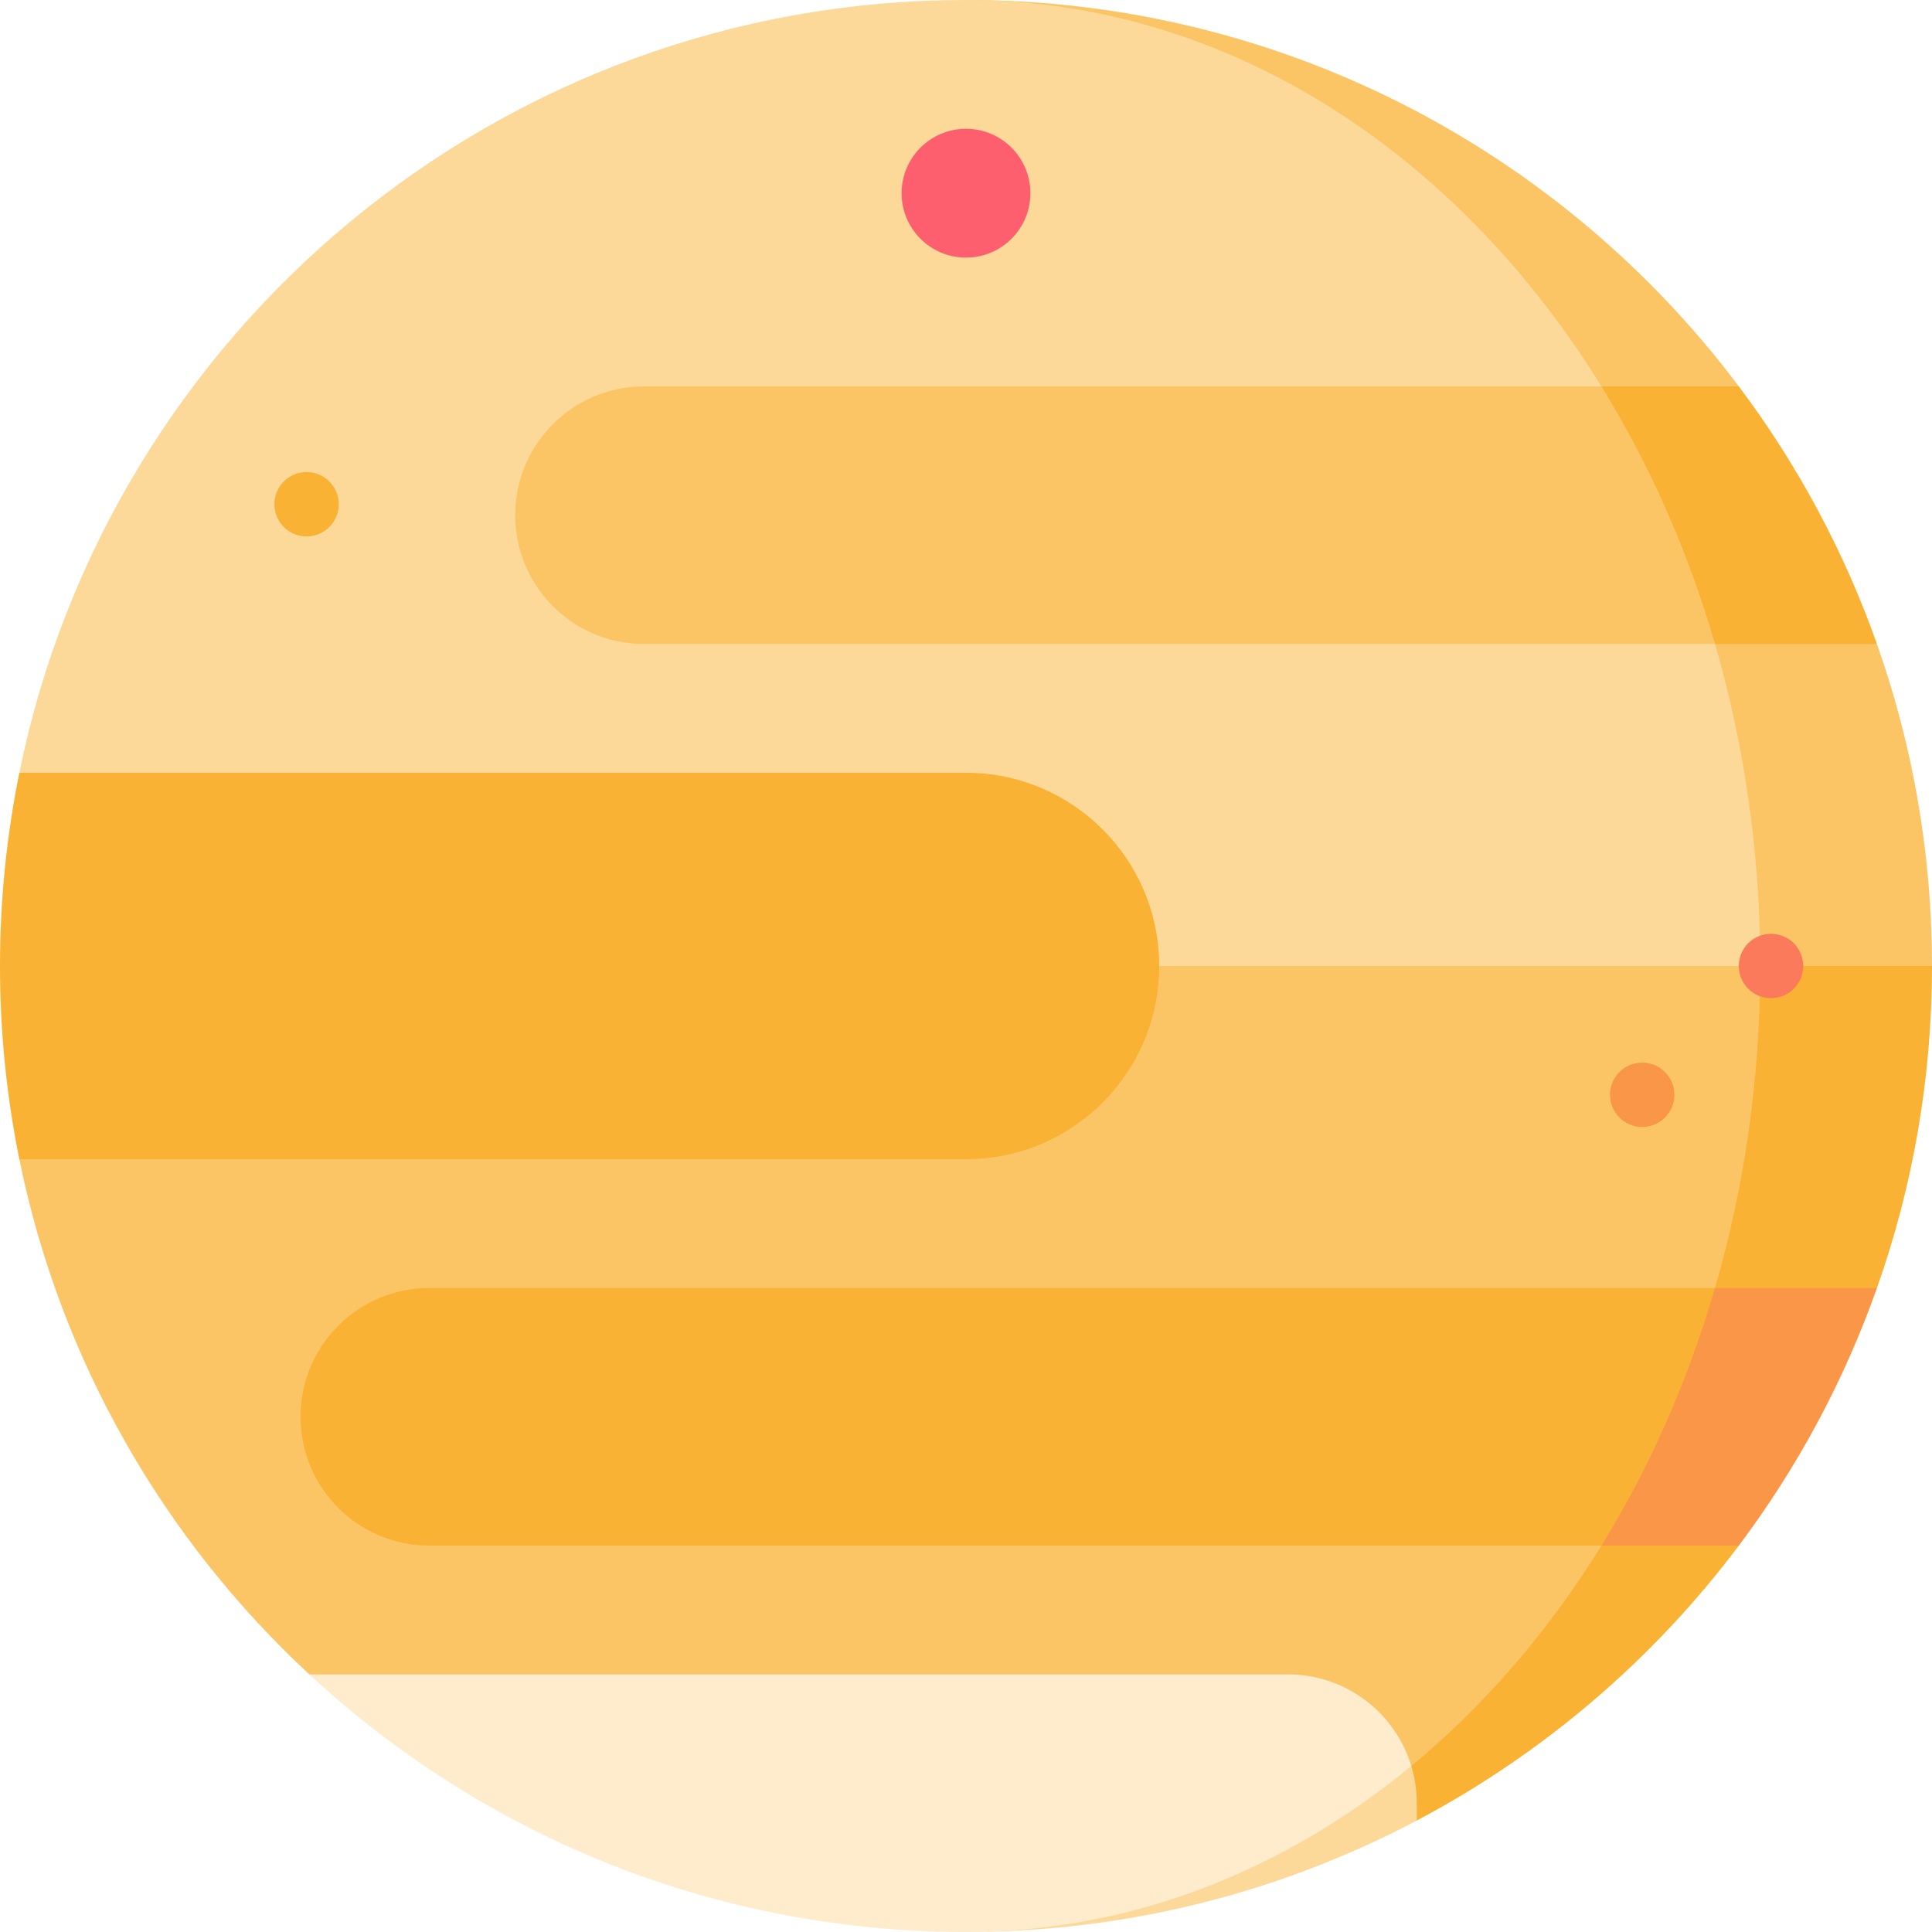
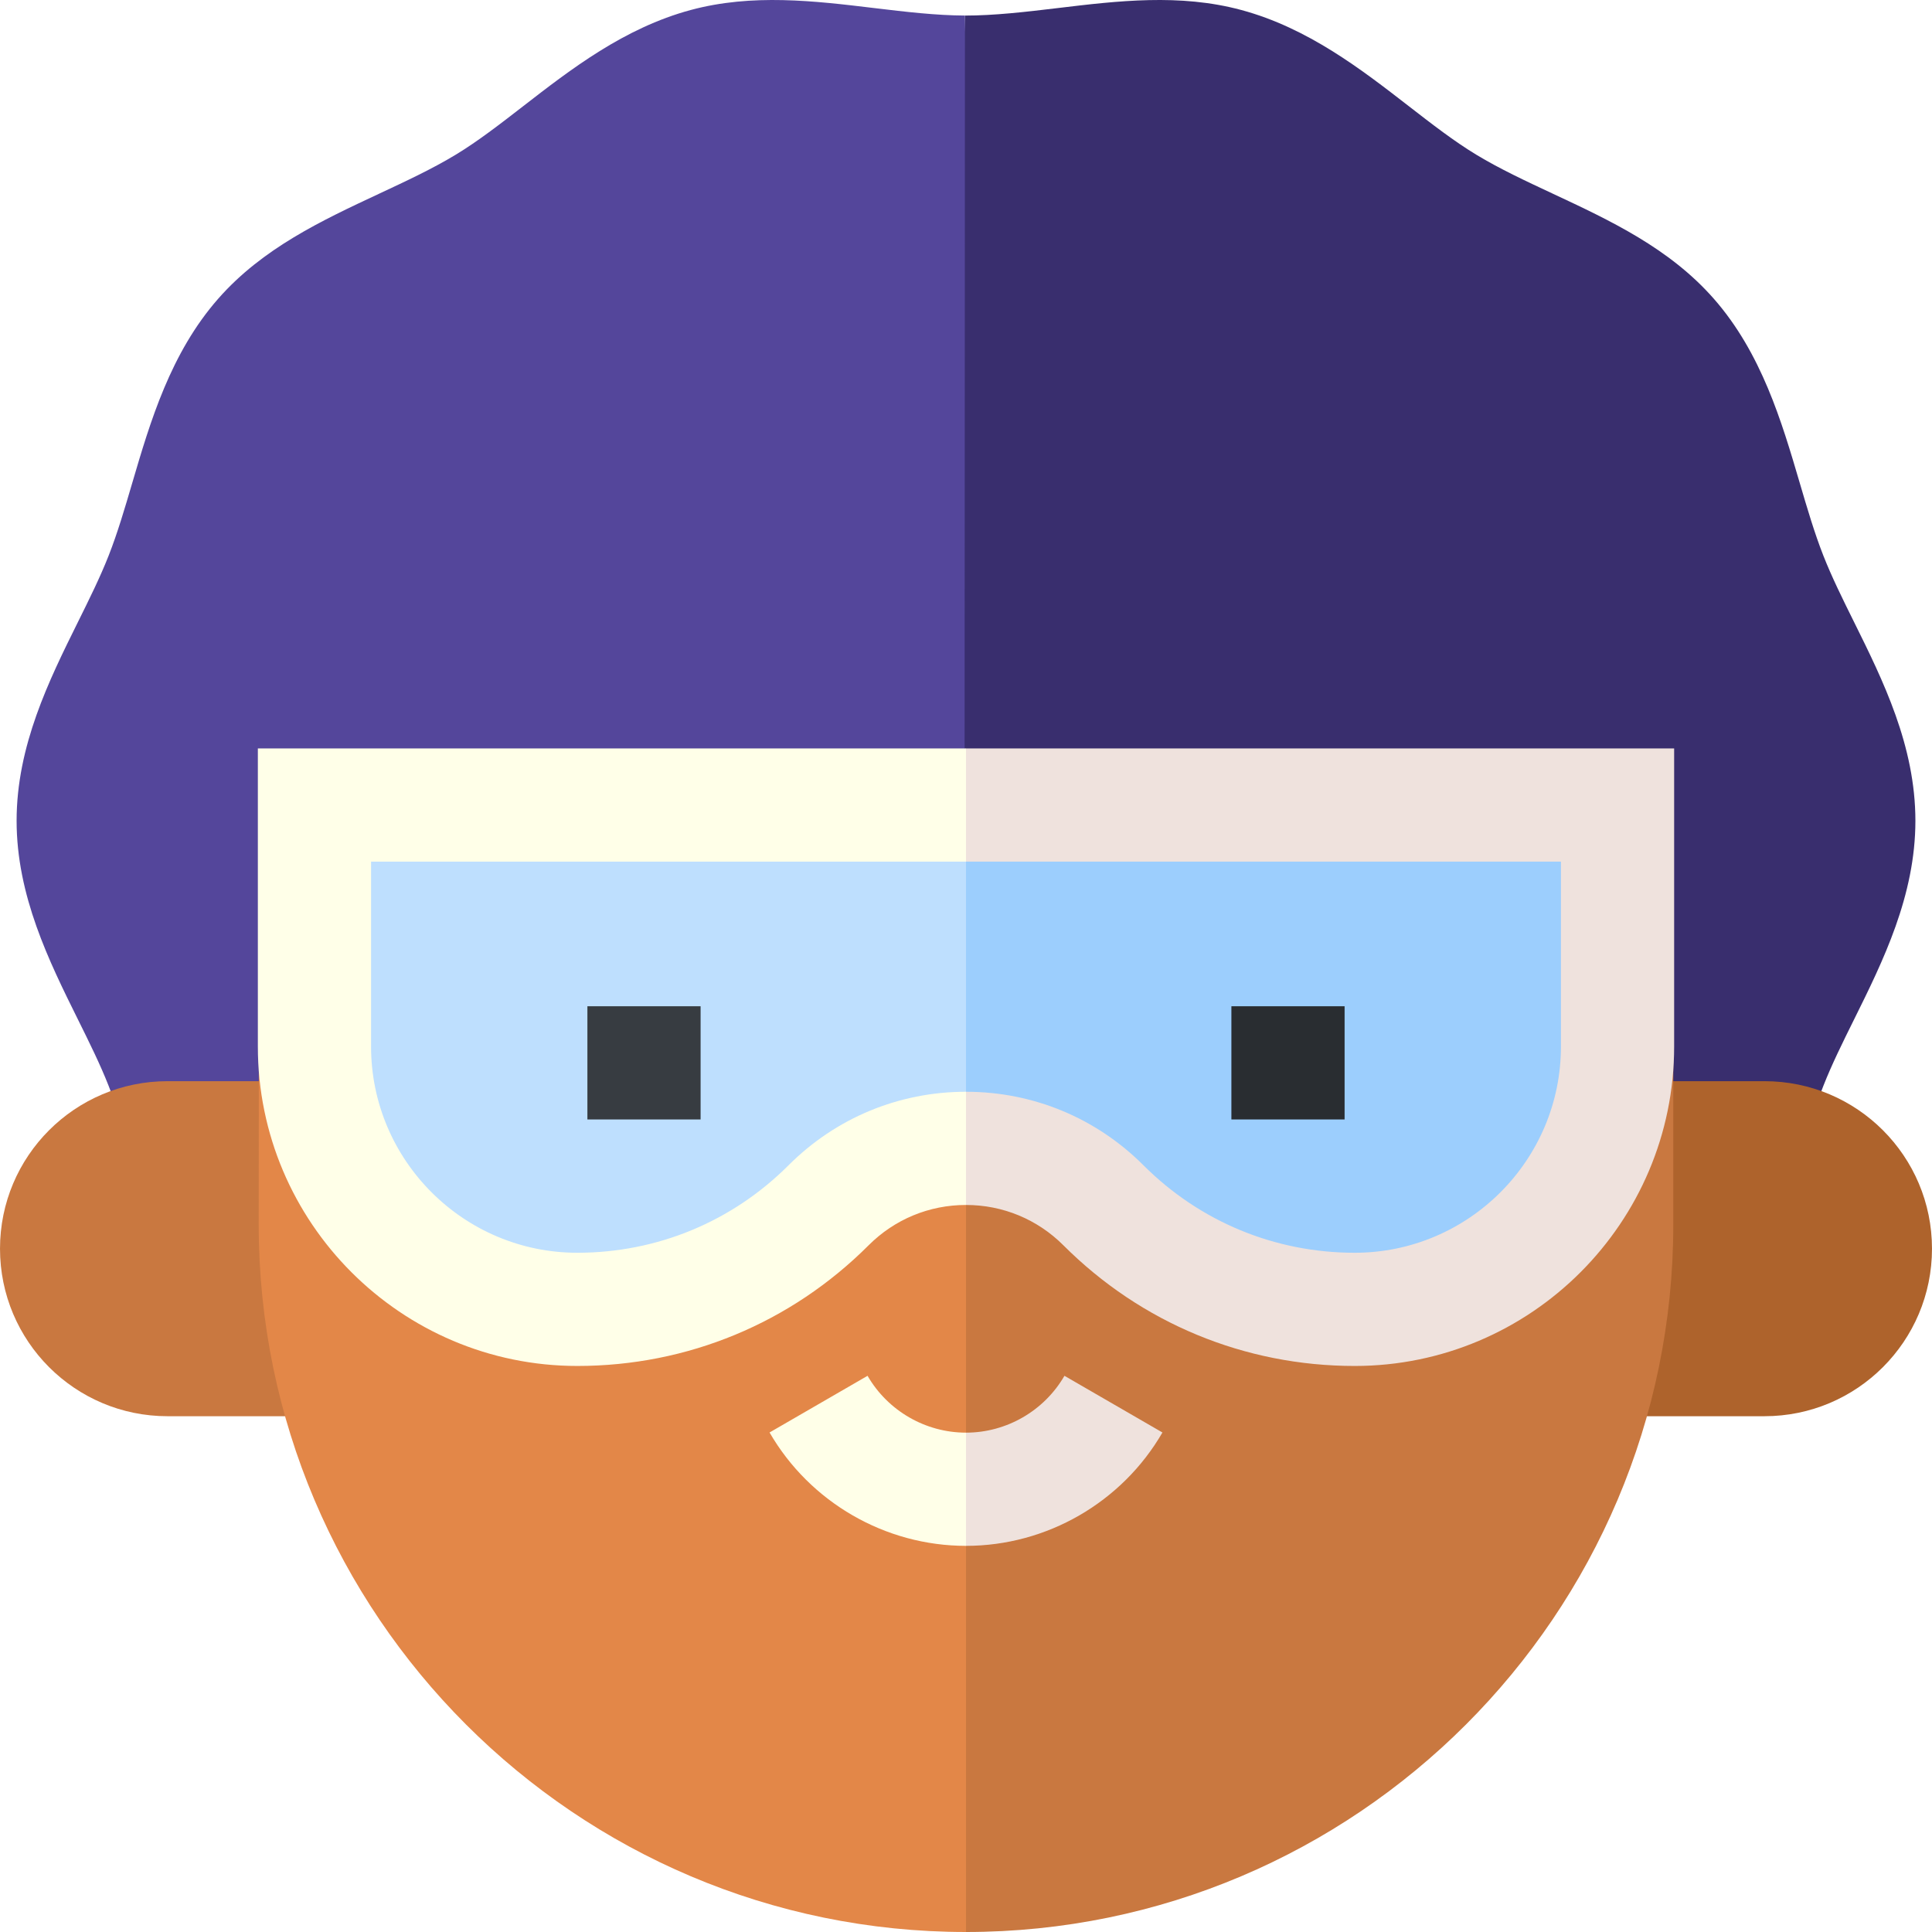
- <svg xmlns="http://www.w3.org/2000/svg" version="1.1" id="Layer_1" x="0px" y="0px" viewBox="0 0 512 512" style="enable-background:new 0 0 512 512;" xml:space="preserve">
-   <path style="fill:#F9B233;" d="M460.811,102.4l-59.167-22.756l30.094,113.778l65.674-22.756  C488.676,145.95,476.264,122.971,460.811,102.4z" />
-   <path style="fill:#FBC566;" d="M256,0l168.4,102.4h36.411C414.107,40.223,339.752,0,256,0z" />
+ <svg xmlns="http://www.w3.org/2000/svg" id="Capa_1" enable-background="new 0 0 512.005 512.005" height="512" viewBox="0 0 512.005 512.005" width="512">
  <g>
-     <path style="fill:#F9B233;" d="M443.733,233.244l-11.994,130.844l65.674-22.756C506.848,314.641,512,285.924,512,256   L443.733,233.244z" />
-     <path style="fill:#F9B233;" d="M424.4,386.844l-73.142,81.159l24.208,14.449c33.559-17.741,62.703-42.71,85.345-72.852   L424.4,386.844z" />
+     <g>
+       <path d="m491.392 164.931c-3.057-6.167-5.943-11.991-8.183-17.693-2.349-5.977-4.261-12.477-6.285-19.36-4.731-16.08-10.092-34.306-22.741-48.71-11.762-13.393-27.466-20.734-42.652-27.833-7.24-3.384-14.078-6.581-20.25-10.309-5.891-3.559-11.771-8.116-17.997-12.941-12.508-9.693-26.686-20.679-44.31-25.431-16.324-4.402-32.784-2.424-48.7-.511-8.49 1.02-16.79 1.984-24.551 1.984-.139 0 .14-.006 0-.006l-4.14 140.188 4 158.625h222.587c1.588-5.329 3.177-10.41 5.04-15.152 2.239-5.702 5.126-11.527 8.183-17.693 7.6-15.333 16.213-32.712 16.213-52.579-.002-19.867-8.615-37.246-16.214-52.579z" fill="#392e6e" />
+       <path d="m231.731 2.143c-15.917-1.913-32.378-3.891-48.702.512-17.623 4.752-31.8 15.738-44.308 25.43-6.226 4.824-12.105 9.381-17.996 12.94-6.172 3.728-13.01 6.925-20.25 10.309-15.186 7.099-30.891 14.44-42.653 27.833-12.649 14.404-18.011 32.63-22.741 48.71-2.024 6.882-3.936 13.383-6.285 19.36-2.239 5.702-5.126 11.527-8.183 17.693-7.599 15.334-16.213 32.713-16.213 52.58s8.613 37.246 16.213 52.579c3.057 6.167 5.943 11.991 8.183 17.693 1.862 4.741 3.452 9.823 5.039 15.152h221.747l.14-298.813c-7.631-.034-15.653-.976-23.991-1.978z" fill="#54469b" />
+     </g>
+     <g>
+       <path d="m44.397 286.526c-24.518 0-44.395 19.876-44.395 44.395 0 24.519 19.876 44.395 44.395 44.395h44.395v-88.789h-44.395z" fill="#c97840" />
+       <path d="m467.608 286.526h-44.395v88.789h44.395c24.518 0 44.395-19.876 44.395-44.395-.001-24.518-19.877-44.394-44.395-44.394z" fill="#ae632c" />
+     </g>
+     <g>
+       <path d="m256.002 271.526-10.667 112.479 10.667 128h.001c103.355 0 187.44-84.085 187.44-187.441v-53.038z" fill="#c97840" />
+       <path d="m68.599 271.526-.037 53.038c0 103.355 84.086 187.44 187.441 187.441v-240.479z" fill="#e38748" />
+     </g>
+     <g>
+       <g>
+         <path d="m256.002 213.338-10 46.048 10 44.945c13.659 0 26.759 5.426 36.418 15.085 17.66 17.66 41.613 27.582 66.588 27.582 38.472 0 69.66-31.188 69.66-69.66v-64z" fill="#9ccefd" />
+         <path d="m83.335 213.338v64c0 38.472 31.188 69.66 69.66 69.66 24.975 0 48.928-9.922 66.588-27.582 9.659-9.659 22.759-15.085 36.418-15.085v-90.994h-172.666z" fill="#bedffe" />
+       </g>
+       <g>
+         <path d="m256.002 198.338-10.667 15 10.667 15h157.667v49c0 30.14-24.521 54.66-54.66 54.66-21.147 0-41.028-8.235-55.981-23.188-12.561-12.561-29.262-19.478-47.025-19.478l-10.667 16.34 10.667 13.66h.001c9.75 0 18.917 3.797 25.812 10.692 20.619 20.619 48.034 31.975 77.194 31.975 46.682 0 84.66-37.979 84.66-84.66v-79h-187.668z" fill="#efe2dd" />
+         <path d="m256.002 289.331c-17.765 0-34.465 6.918-47.024 19.478-14.953 14.953-34.835 23.188-55.981 23.188-30.141 0-54.661-24.521-54.661-54.66v-49h157.667v-30h-187.668v79c0 46.682 37.979 84.66 84.661 84.66 29.16 0 56.575-11.355 77.195-31.975 6.893-6.894 16.06-10.691 25.811-10.691z" fill="#ffffe8" />
+       </g>
+     </g>
+     <g>
+       <path d="m308.062 379.628-25.969-15.022c-5.375 9.293-15.373 15.065-26.09 15.066l-10.667 15 10.667 15c21.39-.001 41.338-11.513 52.059-30.044z" fill="#efe2dd" />
+       <path d="m256.002 379.671c-10.717 0-20.715-5.773-26.09-15.066l-25.969 15.022c10.721 18.532 30.668 30.044 52.059 30.044z" fill="#ffffe8" />
+     </g>
+     <path d="m155.669 266.671h30v30h-30z" fill="#373c41" />
+     <path d="m326.336 266.671h30v30h-30z" fill="#292d31" />
  </g>
-   <g>
-     <path style="fill:#FBC566;" d="M307.2,221.867L5.126,307.2c10.849,53.444,38.354,100.831,76.852,136.533l292.036,24.27   c19.337-15.953,36.375-35.716,50.386-58.403l30.094-68.267c7.759-26.692,11.994-55.41,11.994-85.333L307.2,221.867z" />
-     <path style="fill:#FBC566;" d="M497.413,170.667h-42.918v42.667L466.489,256H512C512,226.076,506.848,197.359,497.413,170.667z" />
-   </g>
-   <path style="fill:#FCD999;" d="M454.494,170.667L424.4,102.4C385.998,40.223,324.863,0,256,0C132.149,0,28.846,87.95,5.126,204.8  L307.2,256h159.289C466.489,226.076,462.253,197.359,454.494,170.667z" />
-   <circle style="fill:#FD5F6E;" cx="256" cy="51.2" r="17.067" />
-   <path style="fill:#FA9647;" d="M454.494,341.333L424.4,375.467V409.6h36.411c15.452-20.571,27.864-43.55,36.601-68.267H454.494z" />
-   <path style="fill:#F9B233;" d="M79.644,375.467c0,18.852,15.281,34.133,34.133,34.133H424.4  c12.706-20.571,22.91-43.55,30.094-68.267H113.778C94.926,341.333,79.644,356.615,79.644,375.467z" />
-   <path style="fill:#FBC566;" d="M170.667,102.4c-18.852,0-34.133,15.281-34.133,34.133s15.281,34.133,34.133,34.133h283.828  c-7.184-24.717-17.39-47.696-30.094-68.267H170.667z" />
-   <path style="fill:#FCD999;" d="M374.014,468.003l-112.568,43.913c41.123-0.86,79.859-11.404,114.021-29.464v-4.585  C375.467,474.436,374.955,471.126,374.014,468.003z" />
-   <path style="fill:#FEECCC;" d="M341.333,443.733H81.978C127.652,486.092,188.796,512,256,512c1.822,0,3.633-0.047,5.445-0.084  c37.054-1.145,71.72-13.95,101.631-35.491c3.719-2.678,7.369-5.48,10.936-8.422C369.781,453.962,356.755,443.733,341.333,443.733z" />
-   <path style="fill:#F9B233;" d="M256,204.8H5.126C1.767,221.343,0,238.466,0,256s1.767,34.657,5.126,51.2H256  c28.277,0,51.2-22.923,51.2-51.2S284.277,204.8,256,204.8z" />
-   <circle style="fill:#FB7A5B;" cx="469.333" cy="256" r="8.533" />
-   <circle style="fill:#F9B233;" cx="81.249" cy="133.632" r="8.533" />
-   <circle style="fill:#FA9647;" cx="435.2" cy="290.133" r="8.533" />
-   <g>
- </g>
-   <g>
- </g>
-   <g>
- </g>
-   <g>
- </g>
-   <g>
- </g>
-   <g>
- </g>
-   <g>
- </g>
-   <g>
- </g>
-   <g>
- </g>
-   <g>
- </g>
-   <g>
- </g>
-   <g>
- </g>
-   <g>
- </g>
-   <g>
- </g>
-   <g>
- </g>
</svg>
